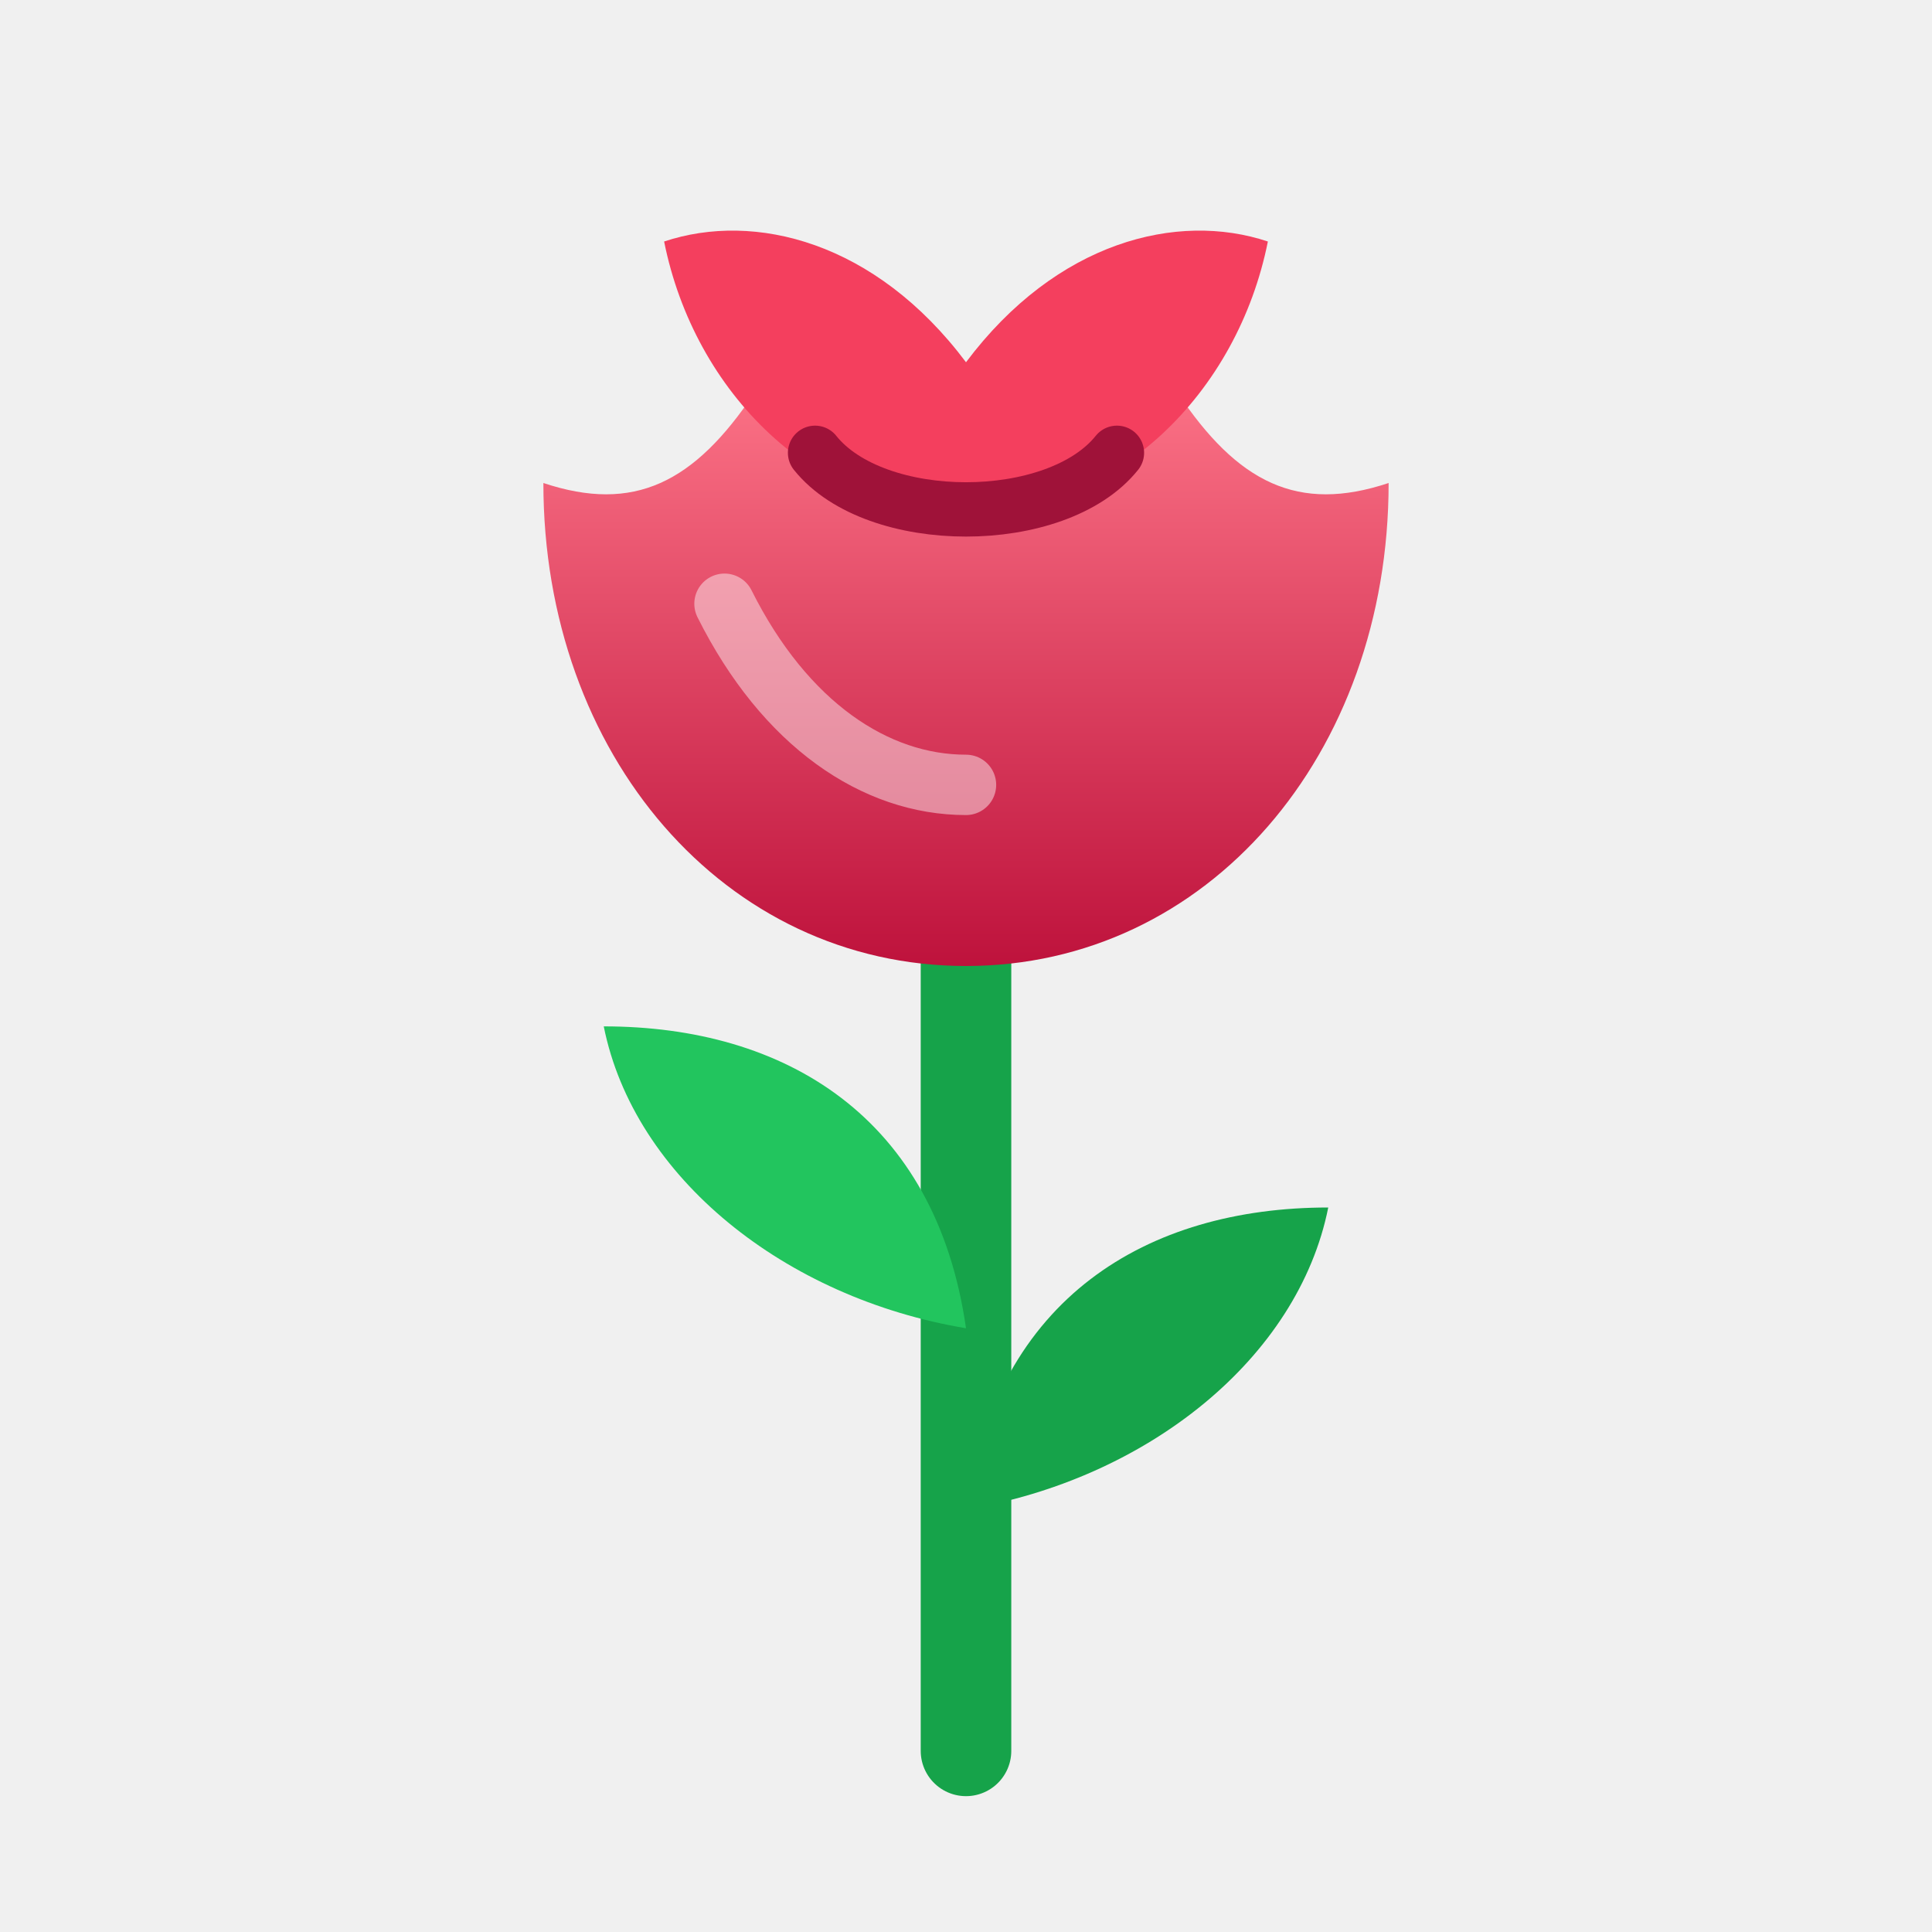
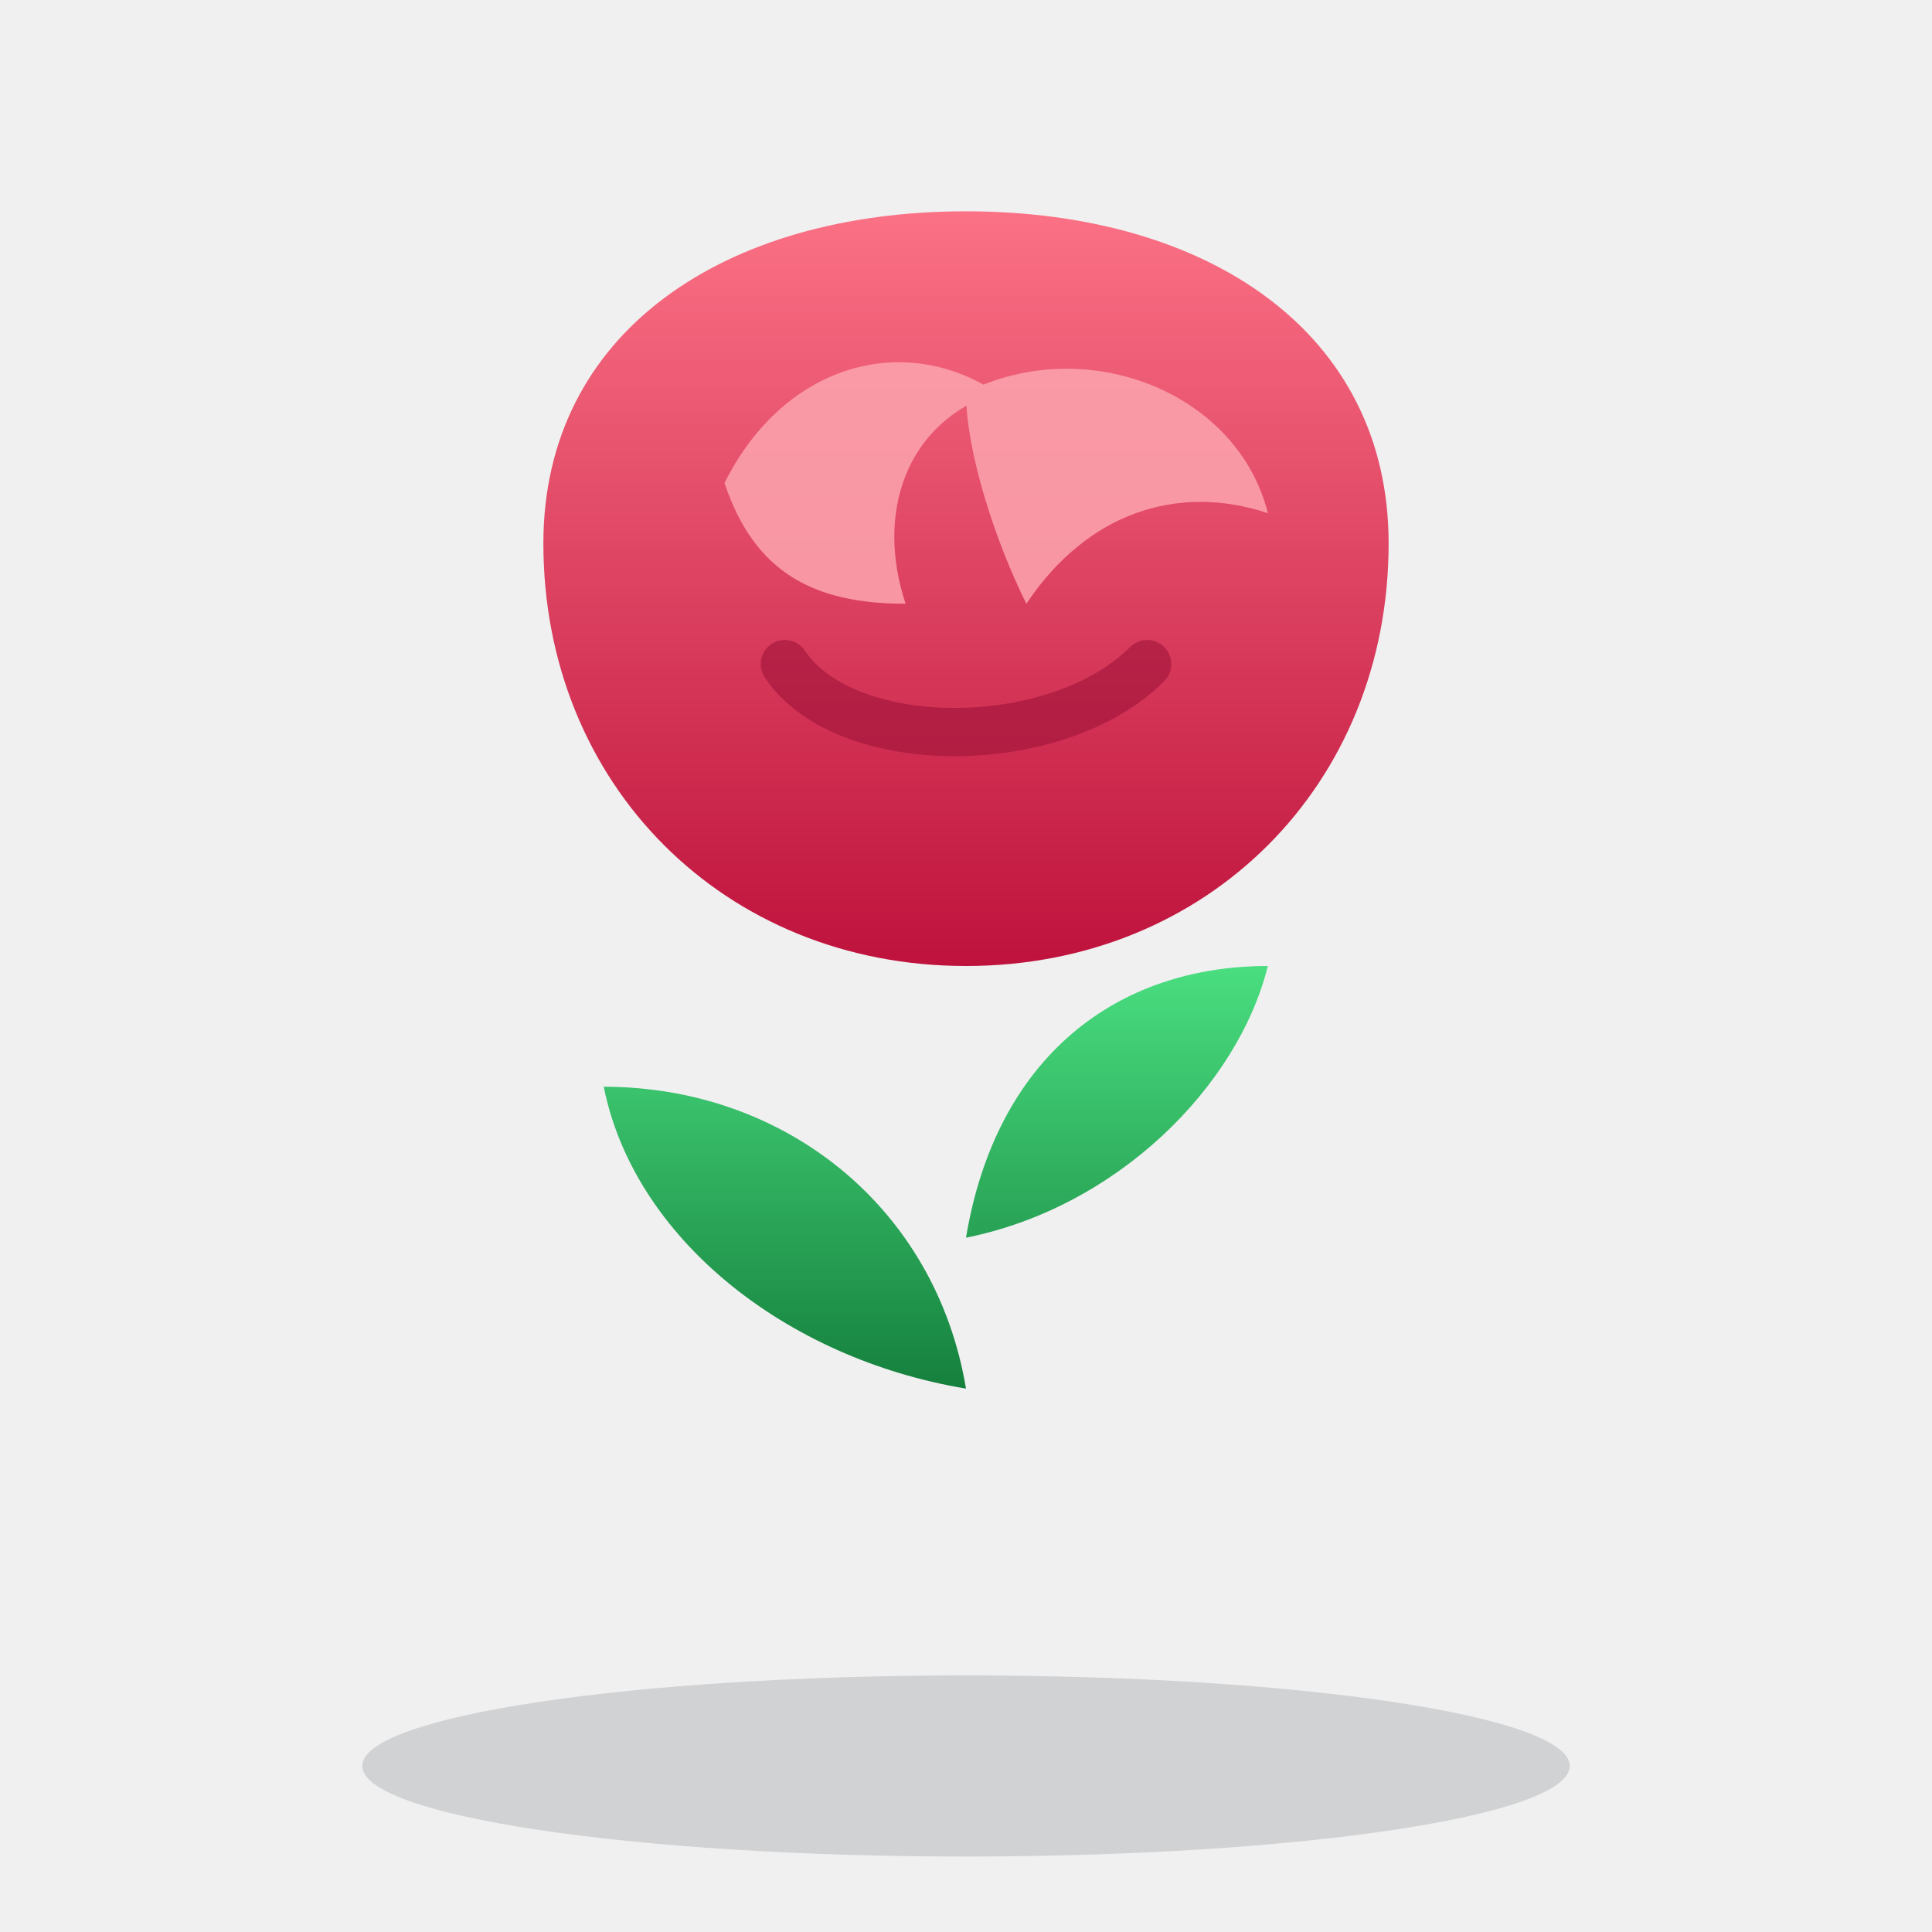
<svg xmlns="http://www.w3.org/2000/svg" viewBox="0 0 64 64">
  <defs>
    <linearGradient id="p" x1="0" y1="0" x2="0" y2="1">
      <stop offset="0" stop-color="#fb7185" />
      <stop offset="1" stop-color="#be123c" />
    </linearGradient>
+     <linearGradient id="g" x1="0" y1="0" x2="0" y2="1">
+       <stop offset="0" stop-color="#4ade80" />
+       <stop offset="1" stop-color="#15803d" />
+     </linearGradient>
  </defs>
-   <path d="M32 30v28" stroke="#16a34a" stroke-width="3" stroke-linecap="round" />
-   <path d="M32 44c-6-1-11-5-12-10 6 0 11 3 12 10z" fill="#22c55e" />
-   <path d="M32 50c6-1 11-5 12-10-6 0-11 3-12 10z" fill="#16a34a" />
-   <path d="M18 16c0 9 6 16 14 16s14-7 14-16c-3 1-5 0-7-3-2 3-4.5 4-7 4s-5-1-7-4c-2 3-4 4-7 3z" fill="url(#p)" />
-   <path d="M22 8c3-1 7 0 10 4 3-4 7-5 10-4-1 5-5 9-10 9s-9-4-10-9z" fill="#f43f5e" />
-   <path d="M27 15c2 2.5 8 2.5 10 0" stroke="#9f1239" stroke-width="1.8" fill="none" stroke-linecap="round" />
-   <path d="M24 20c2 4 5 6 8 6" stroke="#fff" stroke-width="2" fill="none" stroke-linecap="round" opacity=".45" />
+   <ellipse cx="32" cy="58.5" rx="20" ry="3" fill="#0b1726" opacity=".14" />
+   <path d="M32 30v26" stroke="url(#g)" stroke-width="3.4" stroke-linecap="round" />
+   <path d="M32 46c-6-1-11-5-12-10 6 0 11 4 12 10zM32 41c5-1 9-5 10-9-5 0-9 3-10 9z" fill="url(#g)" />
+   <path d="M18 18c0-7 6-11 14-11s14 4 14 11c0 8-6 14-14 14s-14-6-14-14z" fill="url(#p)" />
+   <path d="M24 16c2-4 6-5 9-3-3 1-4 4-3 7-3 0-5-1-6-4zM32 13c4-2 9 0 10 4-3-1-6 0-8 3-1-2-2-5-2-7z" fill="#fda4af" opacity=".85" />
+   <path d="M26 22c2 3 9 3 12 0" stroke="#9f1239" stroke-width="1.6" fill="none" stroke-linecap="round" opacity=".6" />
</svg>
